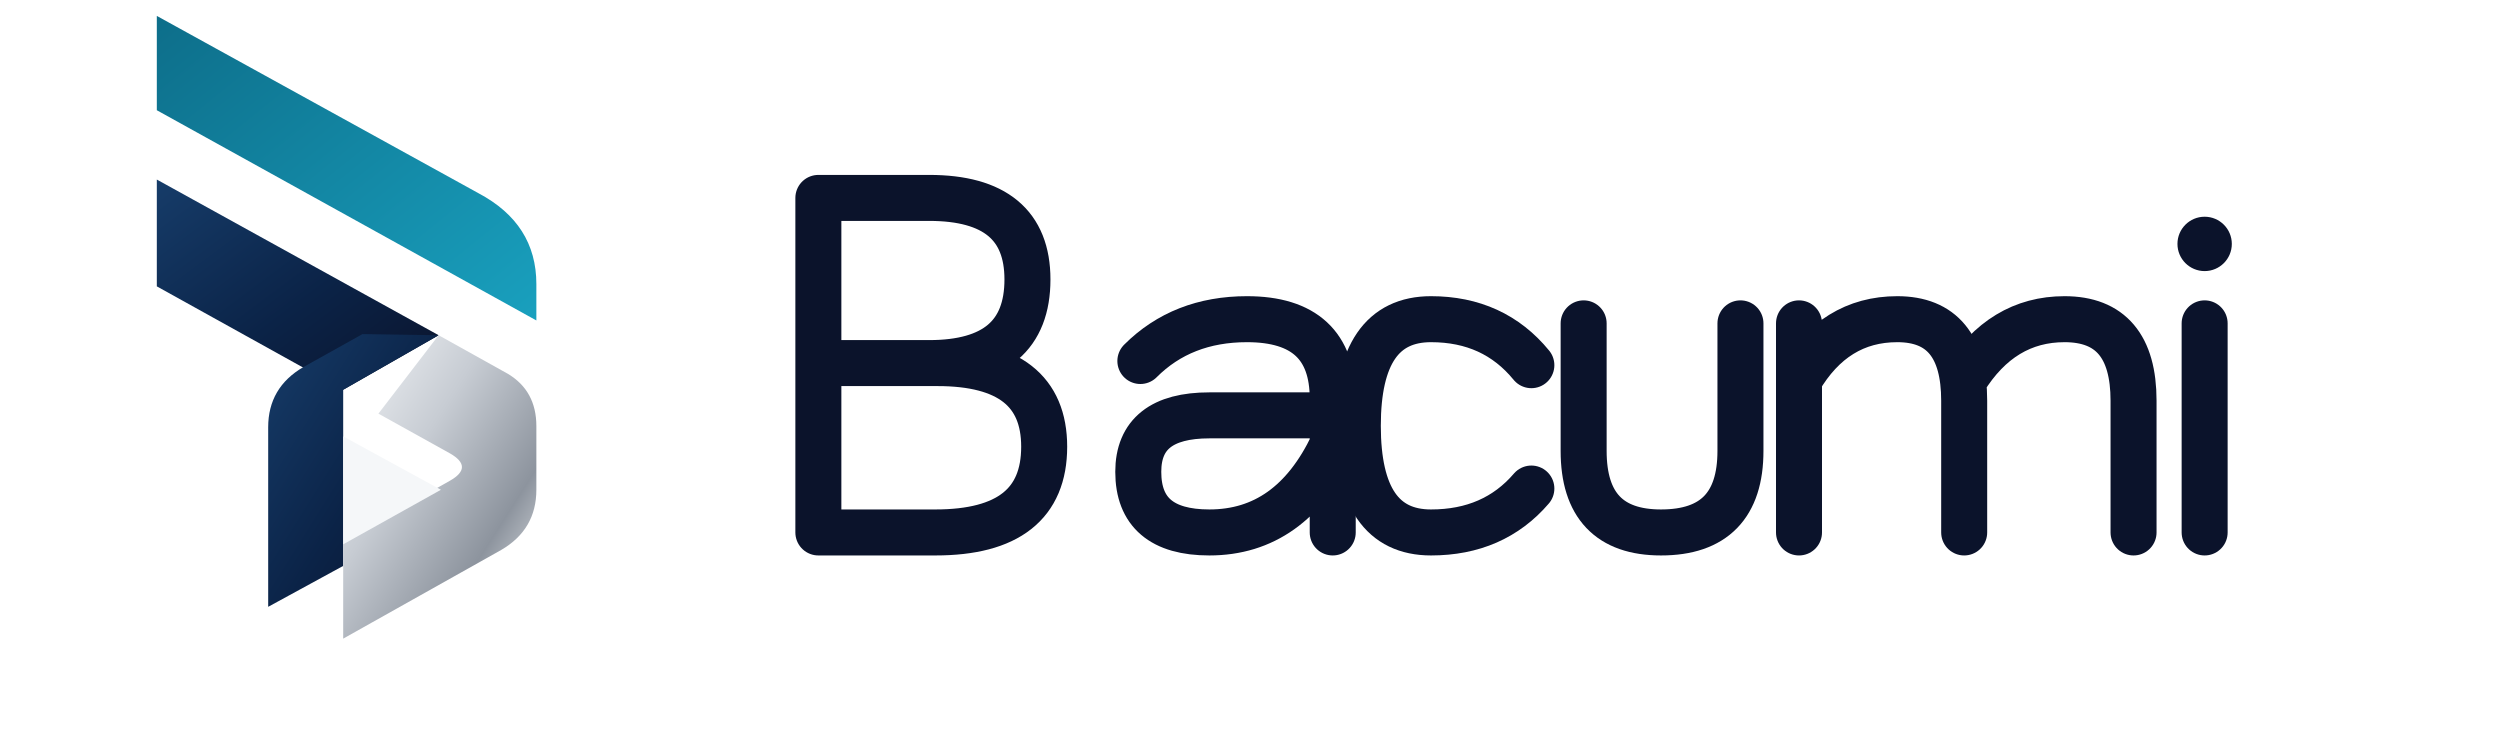
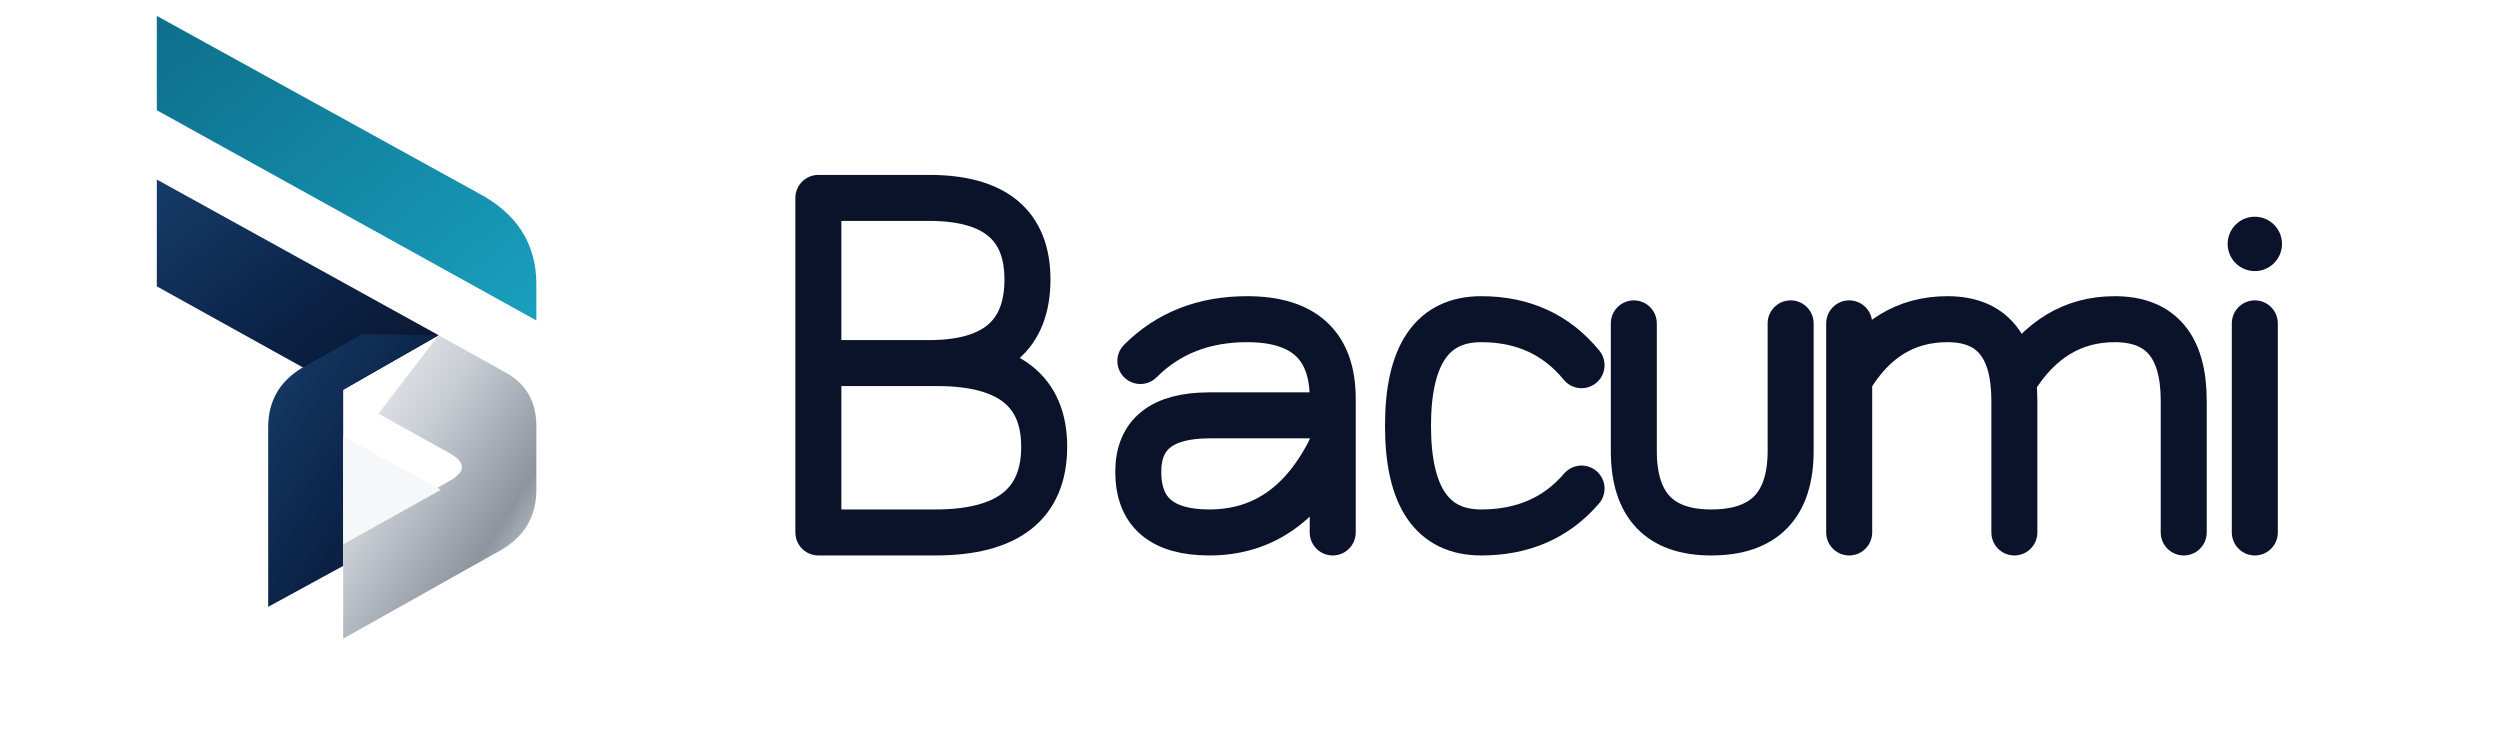
<svg xmlns="http://www.w3.org/2000/svg" viewBox="0 0 1100 330" role="img" aria-label="Bacumi secondary logo" shape-rendering="geometricPrecision">
  <defs>
    <linearGradient id="brand-teal" x1="0" y1="0" x2="1" y2="1">
      <stop offset="0" stop-color="#0D6E8A" />
      <stop offset="1" stop-color="#19A0BE" />
    </linearGradient>
    <linearGradient id="brand-navy" x1="0" y1="0" x2="1" y2="1">
      <stop offset="0" stop-color="#163C69" />
      <stop offset="0.55" stop-color="#0B2347" />
      <stop offset="1" stop-color="#0B132B" />
    </linearGradient>
    <linearGradient id="brand-silver" x1="0" y1="0" x2="1" y2="1">
      <stop offset="0" stop-color="#F5F7F9" />
      <stop offset="0.38" stop-color="#C7CCD3" />
      <stop offset="0.72" stop-color="#8D949E" />
      <stop offset="1" stop-color="#F5F7F9" />
    </linearGradient>
    <linearGradient id="brand-field" x1="0" y1="0" x2="1" y2="1">
      <stop offset="0" stop-color="#172340" />
      <stop offset="0.52" stop-color="#0B132B" />
      <stop offset="1" stop-color="#071022" />
    </linearGradient>
    <filter id="brand-shadow" x="-20%" y="-20%" width="140%" height="150%">
      <feDropShadow dx="0" dy="18" stdDeviation="20" flood-color="#050B18" flood-opacity="0.32" />
    </filter>
  </defs>
  <g transform="translate(28 -28) scale(.50)">
    <g aria-label="Bacumi folded ribbon brand mark">
      <path d="M82 70 L365 226 Q416 253 416 306 L416 338 L82 153 Z" fill="url(#brand-teal)" />
      <path d="M82 214 L330 351 L246 399 L82 308 Z" fill="url(#brand-navy)" />
      <path d="M246 399 L246 554 L180 590 L180 432 Q180 397 211 379 L263 350 L330 351 Z" fill="url(#brand-navy)" />
      <path d="M330 351 L391 385 Q416 400 416 431 L416 487 Q416 522 385 540 L246 618 L246 532 L340 479 Q361 467 340 455 L277 420 Z" fill="url(#brand-silver)" />
      <path d="M246 440 L332 487 L246 535 Z" fill="#F5F7F9" />
    </g>
  </g>
  <g transform="translate(338 65) scale(.92)">
    <g fill="none" stroke="#0B132B" stroke-width="22" stroke-linecap="round" stroke-linejoin="round" aria-label="Bacumi outlined wordmark">
-       <path d="M24 24 V184 H80 Q132 184 132 143 Q132 103 81 103 H24 H77 Q124 103 124 63 Q124 24 77 24 Z" />
-       <path d="M178 102 Q198 82 229 82 Q270 82 270 120 V184 M270 142 Q250 184 211 184 Q177 184 177 155 Q177 128 211 128 H270" />
-       <path d="M365 104 Q347 82 317 82 Q282 82 282 133 Q282 184 317 184 Q347 184 365 163" />
-       <path d="M390 84 V145 Q390 184 427 184 Q465 184 465 145 V84" />
-       <path d="M493 184 V84 M493 111 Q510 82 540 82 Q572 82 572 121 V184 M572 111 Q590 82 620 82 Q653 82 653 121 V184" />
-       <path d="M687 84 V184" />
+       <path data-letter="B" d="M24 24 V184 H80 Q132 184 132 143 Q132 103 81 103 H24 H77 Q124 103 124 63 Q124 24 77 24 Z" />
+       <path data-letter="a" d="M178 102 Q198 82 229 82 Q270 82 270 120 V184 M270 142 Q250 184 211 184 Q177 184 177 155 Q177 128 211 128 H270" />
+       <path data-letter="c" transform="translate(24 0)" d="M365 104 Q347 82 317 82 Q282 82 282 133 Q282 184 317 184 Q347 184 365 163" />
+       <path data-letter="u" transform="translate(24 0)" d="M390 84 V145 Q390 184 427 184 Q465 184 465 145 V84" />
+       <path data-letter="m" transform="translate(24 0)" d="M493 184 V84 M493 111 Q510 82 540 82 Q572 82 572 121 V184 M572 111 Q590 82 620 82 Q653 82 653 121 V184" />
+       <path data-letter="i" transform="translate(24 0)" d="M687 84 V184" />
    </g>
-     <circle cx="687" cy="46" r="13" fill="#0B132B" />
+     <circle data-letter="i-dot" cx="711" cy="46" r="13" fill="#0B132B" />
  </g>
</svg>
